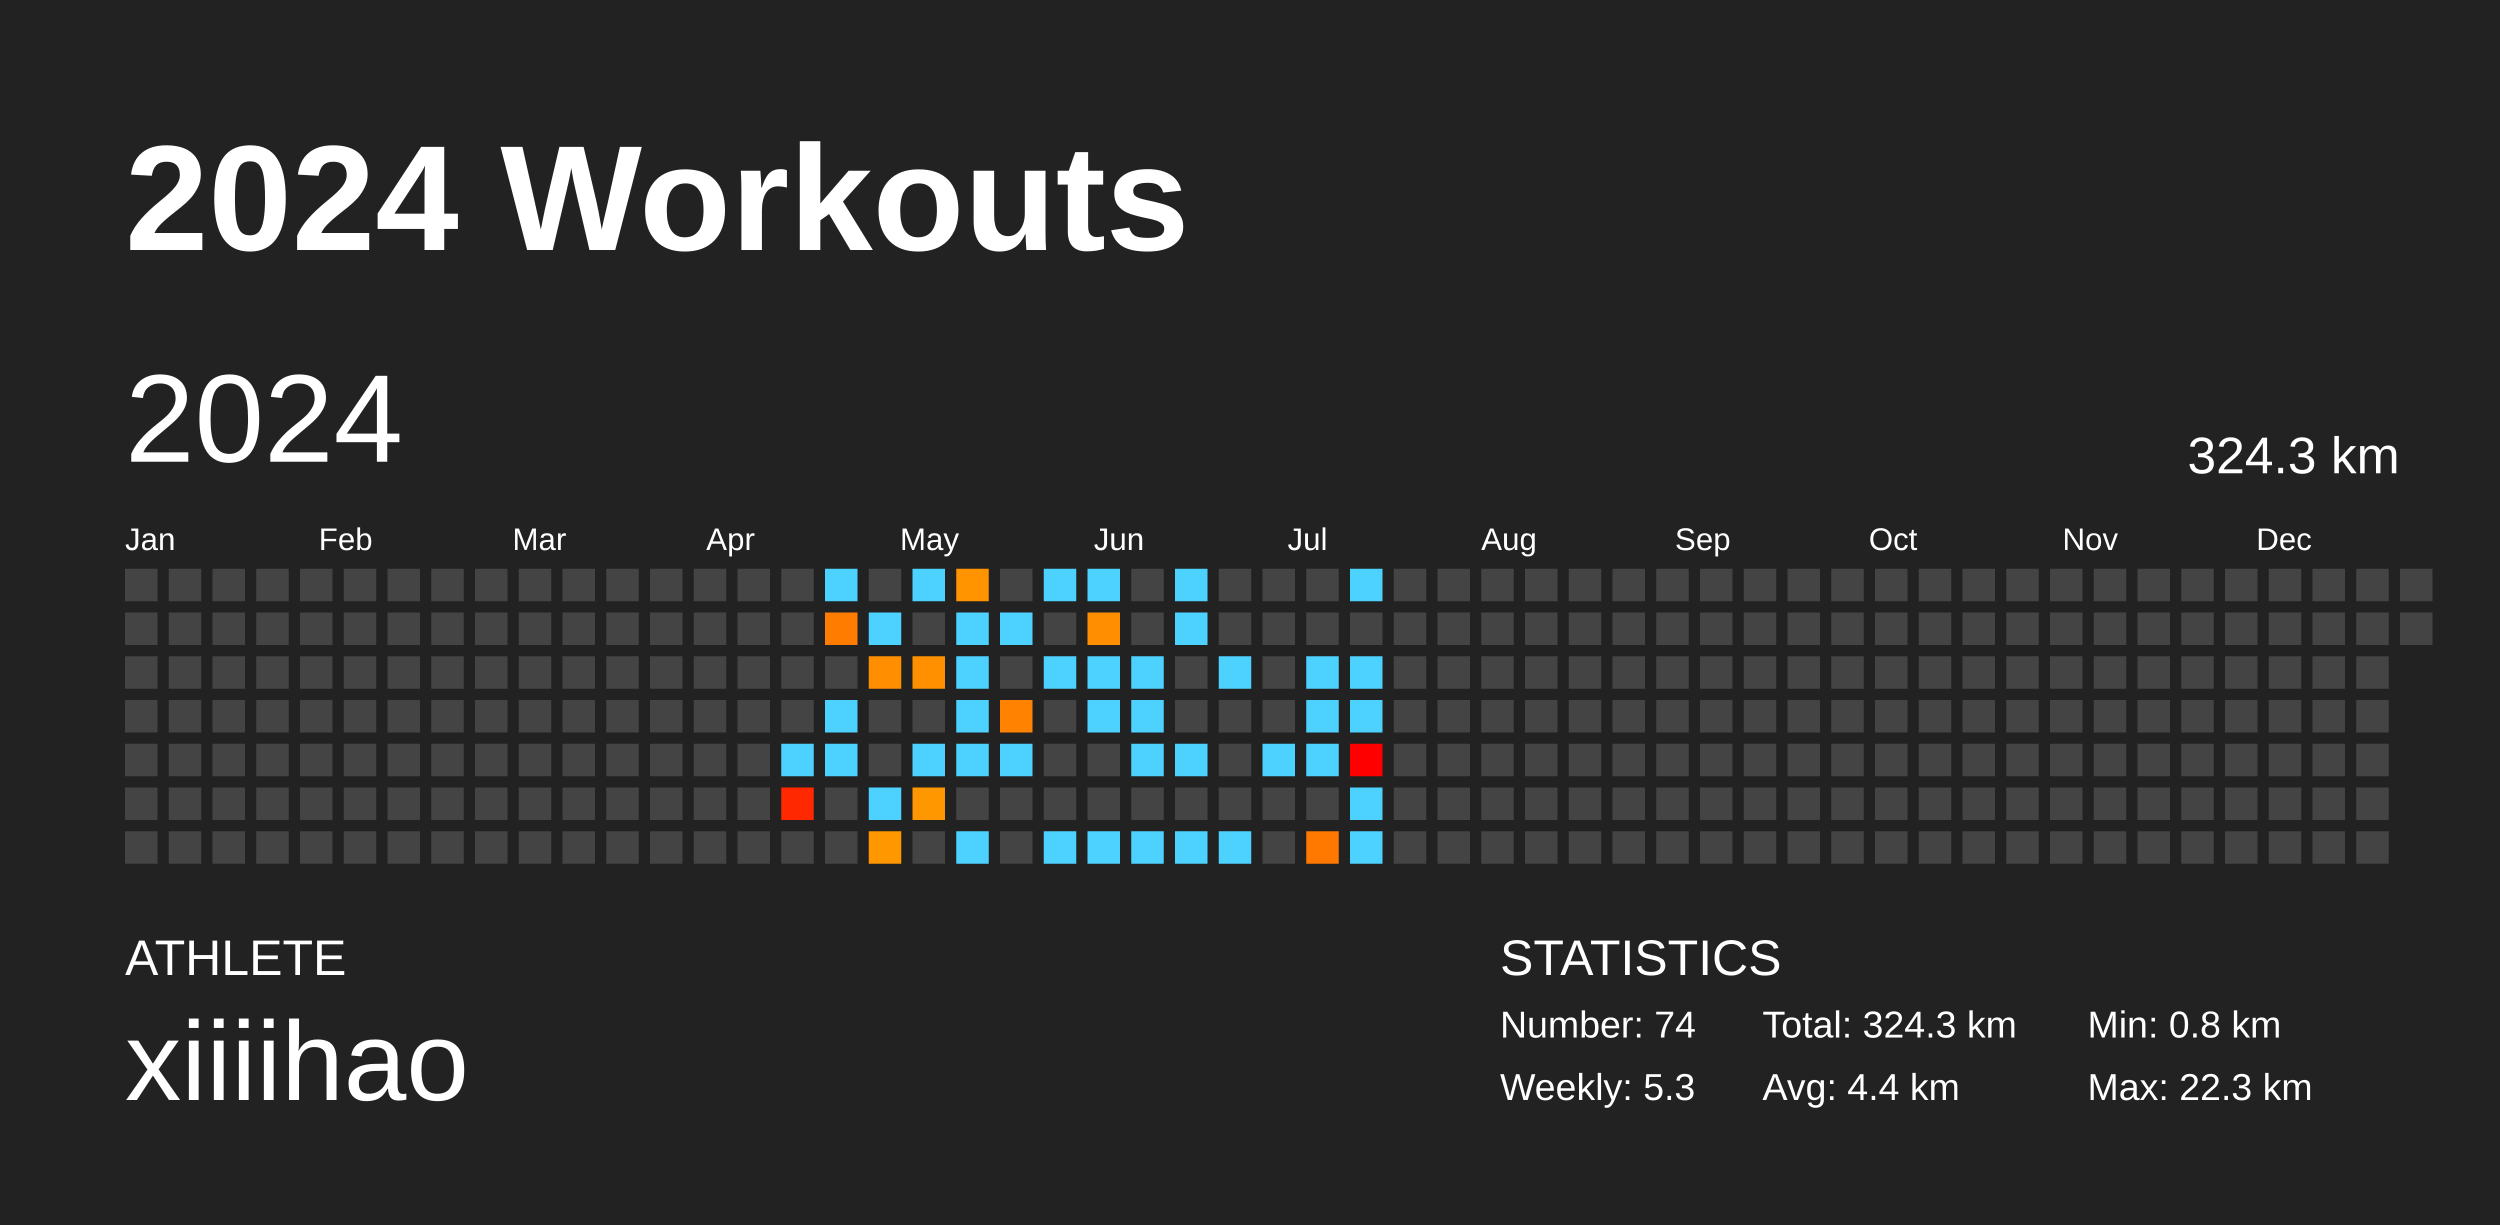
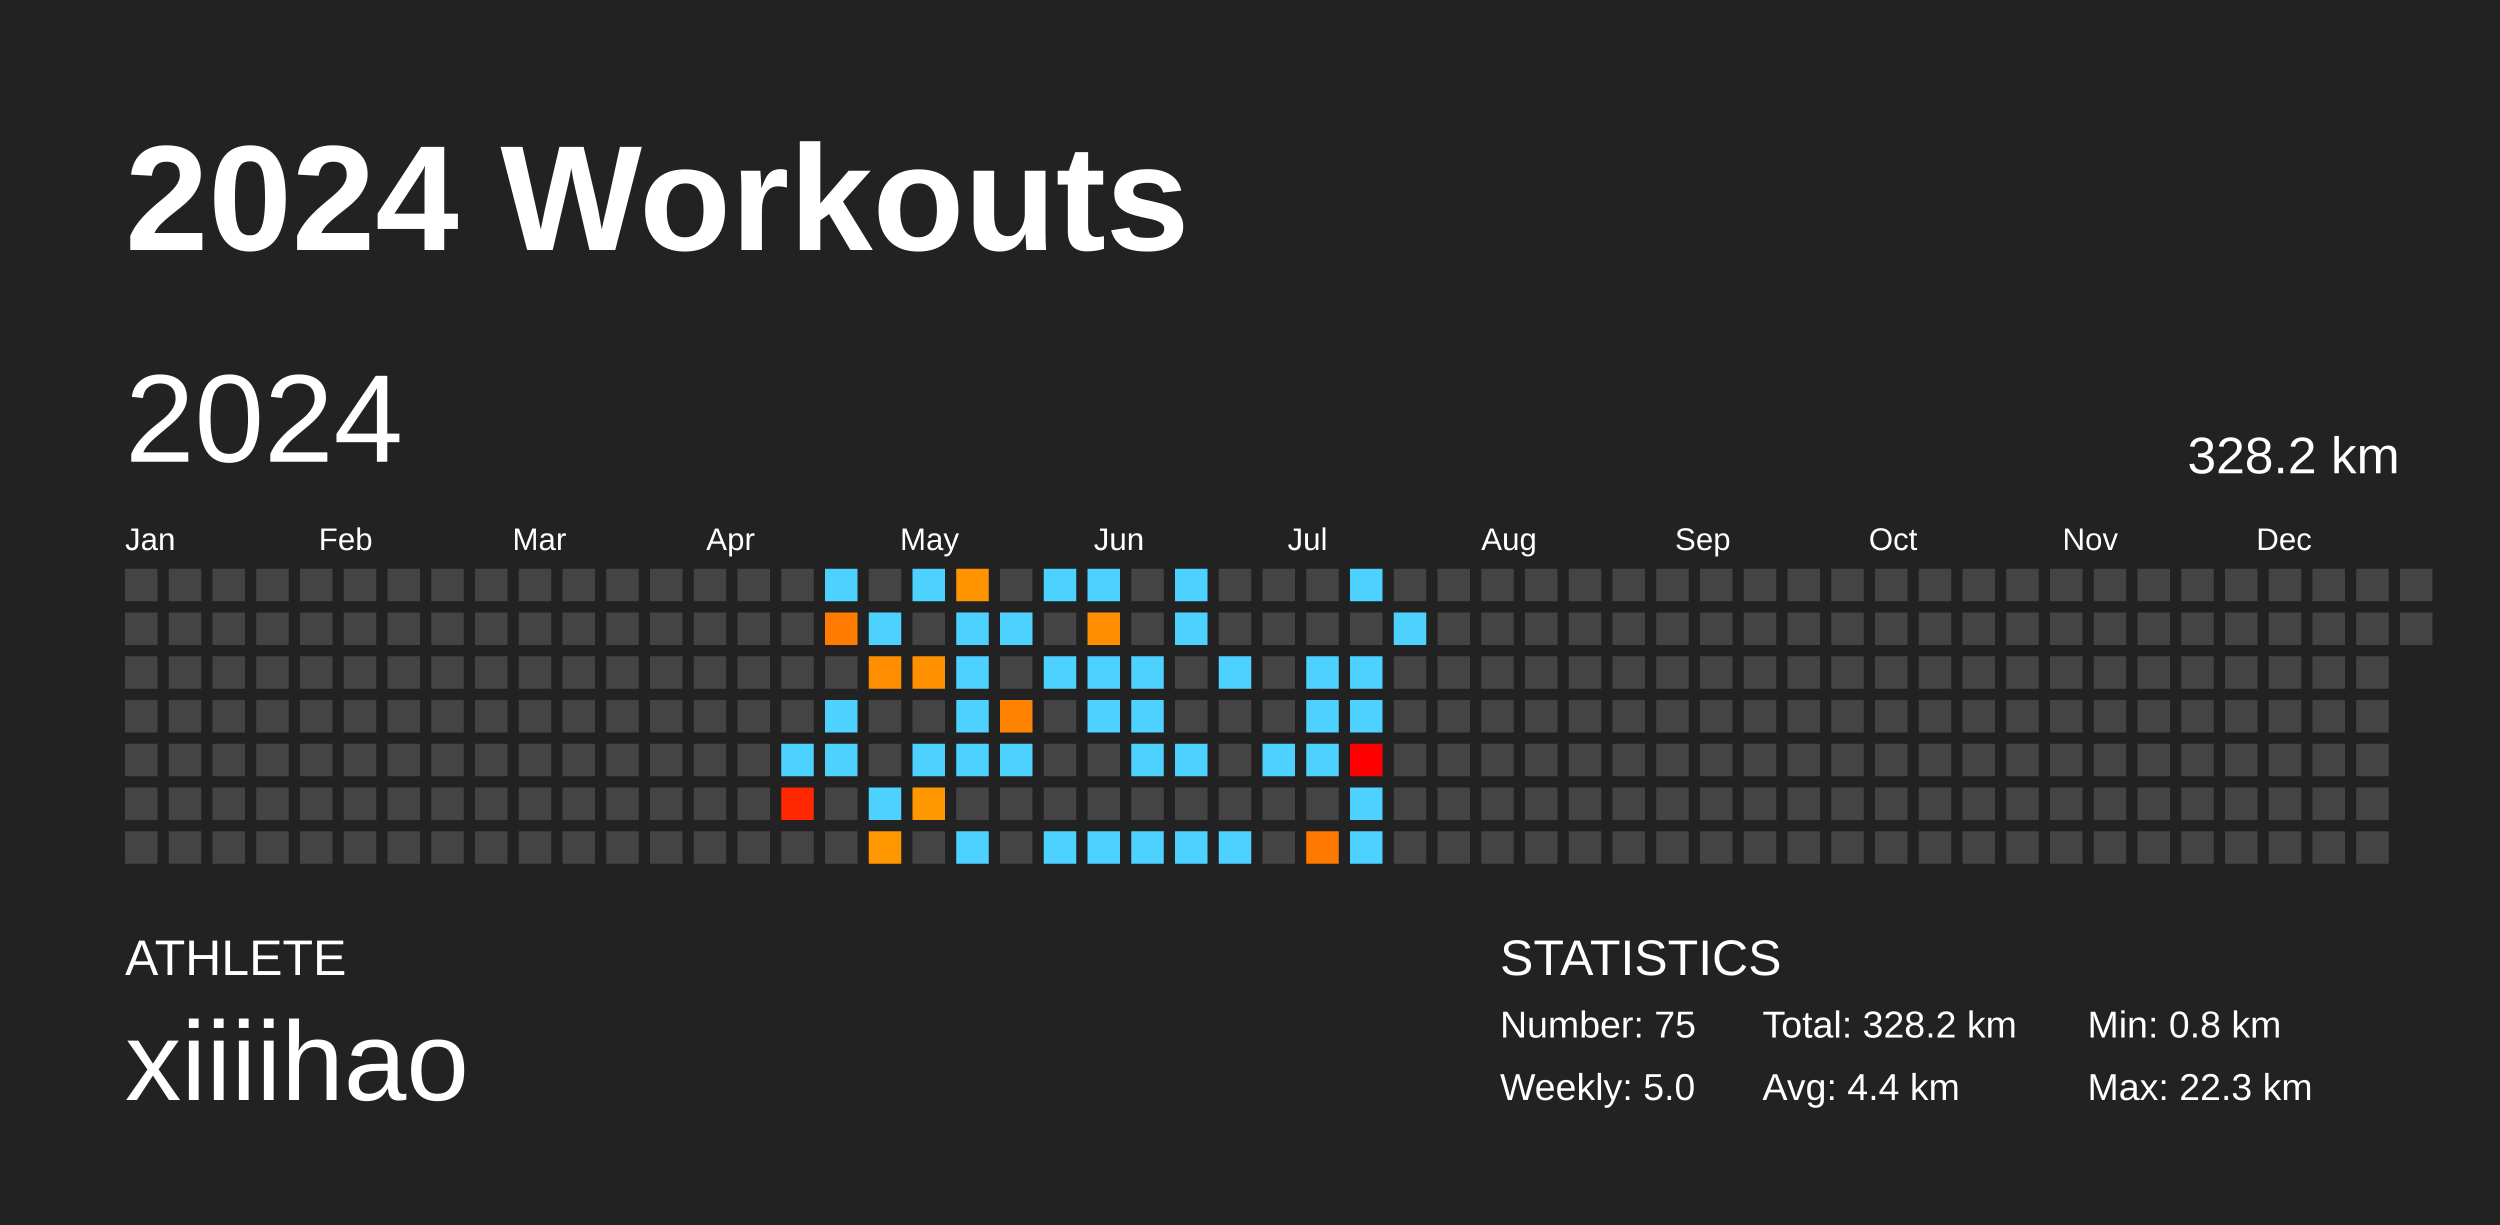
<svg xmlns="http://www.w3.org/2000/svg" baseProfile="full" height="98mm" version="1.1" viewBox="0,0,200,98" width="200mm">
  <defs />
  <rect fill="#222222" height="98" width="200" x="0" y="0" />
  <text fill="#FFFFFF" style="font-size:12px; font-family:Arial; font-weight:bold;" x="10" y="20">2024 Workouts</text>
  <text fill="#FFFFFF" style="font-size:4px; font-family:Arial" x="10" y="78">ATHLETE</text>
  <text fill="#FFFFFF" style="font-size:9px; font-family:Arial" x="10" y="88">xiiiihao</text>
  <text fill="#FFFFFF" style="font-size:4px; font-family:Arial" x="120" y="78">STATISTICS</text>
-   <text fill="#FFFFFF" style="font-size:3px; font-family:Arial" x="120" y="83">Number: 74</text>
-   <text fill="#FFFFFF" style="font-size:3px; font-family:Arial" x="120" y="88">Weekly: 5.3</text>
-   <text fill="#FFFFFF" style="font-size:3px; font-family:Arial" x="141" y="83">Total: 324.3 km</text>
+   <text fill="#FFFFFF" style="font-size:3px; font-family:Arial" x="120" y="83">Number: 75</text>
+   <text fill="#FFFFFF" style="font-size:3px; font-family:Arial" x="120" y="88">Weekly: 5.0</text>
+   <text fill="#FFFFFF" style="font-size:3px; font-family:Arial" x="141" y="83">Total: 328.2 km</text>
  <text fill="#FFFFFF" style="font-size:3px; font-family:Arial" x="141" y="88">Avg: 4.4 km</text>
  <text fill="#FFFFFF" style="font-size:3px; font-family:Arial" x="167" y="83">Min: 0.8 km</text>
  <text fill="#FFFFFF" style="font-size:3px; font-family:Arial" x="167" y="88">Max: 22.3 km</text>
  <text dominant-baseline="hanging" fill="#FFFFFF" style="font-size:10.0px; font-family:Arial;" x="10" y="30">2024</text>
-   <text dominant-baseline="hanging" fill="#FFFFFF" style="font-size:4.125px; font-family:Arial;" x="175" y="35">324.3 km</text>
+   <text dominant-baseline="hanging" fill="#FFFFFF" style="font-size:4.125px; font-family:Arial;" x="175" y="35">328.2 km</text>
  <text fill="#FFFFFF" style="font-size:2.5px; font-family:Arial" x="10.0" y="44">Jan</text>
  <text fill="#FFFFFF" style="font-size:2.5px; font-family:Arial" x="25.5" y="44">Feb</text>
  <text fill="#FFFFFF" style="font-size:2.5px; font-family:Arial" x="41.0" y="44">Mar</text>
  <text fill="#FFFFFF" style="font-size:2.5px; font-family:Arial" x="56.5" y="44">Apr</text>
  <text fill="#FFFFFF" style="font-size:2.5px; font-family:Arial" x="72.0" y="44">May</text>
  <text fill="#FFFFFF" style="font-size:2.5px; font-family:Arial" x="87.5" y="44">Jun</text>
  <text fill="#FFFFFF" style="font-size:2.5px; font-family:Arial" x="103.0" y="44">Jul</text>
  <text fill="#FFFFFF" style="font-size:2.5px; font-family:Arial" x="118.5" y="44">Aug</text>
  <text fill="#FFFFFF" style="font-size:2.5px; font-family:Arial" x="134.0" y="44">Sep</text>
  <text fill="#FFFFFF" style="font-size:2.5px; font-family:Arial" x="149.5" y="44">Oct</text>
  <text fill="#FFFFFF" style="font-size:2.5px; font-family:Arial" x="165.0" y="44">Nov</text>
  <text fill="#FFFFFF" style="font-size:2.5px; font-family:Arial" x="180.5" y="44">Dec</text>
  <rect fill="#444444" height="2.6" width="2.6" x="10.0" y="45.5" />
  <rect fill="#444444" height="2.6" width="2.6" x="10.0" y="49.0" />
  <rect fill="#444444" height="2.6" width="2.6" x="10.0" y="52.5" />
  <rect fill="#444444" height="2.6" width="2.6" x="10.0" y="56.0" />
  <rect fill="#444444" height="2.6" width="2.6" x="10.0" y="59.5" />
  <rect fill="#444444" height="2.6" width="2.6" x="10.0" y="63.0" />
  <rect fill="#444444" height="2.6" width="2.6" x="10.0" y="66.5" />
  <rect fill="#444444" height="2.6" width="2.6" x="13.5" y="45.5" />
  <rect fill="#444444" height="2.6" width="2.6" x="13.5" y="49.0" />
  <rect fill="#444444" height="2.6" width="2.6" x="13.5" y="52.5" />
  <rect fill="#444444" height="2.6" width="2.6" x="13.5" y="56.0" />
  <rect fill="#444444" height="2.6" width="2.6" x="13.5" y="59.5" />
  <rect fill="#444444" height="2.6" width="2.6" x="13.5" y="63.0" />
  <rect fill="#444444" height="2.6" width="2.6" x="13.5" y="66.5" />
  <rect fill="#444444" height="2.6" width="2.6" x="17.0" y="45.5" />
  <rect fill="#444444" height="2.6" width="2.6" x="17.0" y="49.0" />
  <rect fill="#444444" height="2.6" width="2.6" x="17.0" y="52.5" />
  <rect fill="#444444" height="2.6" width="2.6" x="17.0" y="56.0" />
  <rect fill="#444444" height="2.6" width="2.6" x="17.0" y="59.5" />
  <rect fill="#444444" height="2.6" width="2.6" x="17.0" y="63.0" />
  <rect fill="#444444" height="2.6" width="2.6" x="17.0" y="66.5" />
  <rect fill="#444444" height="2.6" width="2.6" x="20.5" y="45.5" />
  <rect fill="#444444" height="2.6" width="2.6" x="20.5" y="49.0" />
  <rect fill="#444444" height="2.6" width="2.6" x="20.5" y="52.5" />
  <rect fill="#444444" height="2.6" width="2.6" x="20.5" y="56.0" />
  <rect fill="#444444" height="2.6" width="2.6" x="20.5" y="59.5" />
  <rect fill="#444444" height="2.6" width="2.6" x="20.5" y="63.0" />
  <rect fill="#444444" height="2.6" width="2.6" x="20.5" y="66.5" />
  <rect fill="#444444" height="2.6" width="2.6" x="24.0" y="45.5" />
  <rect fill="#444444" height="2.6" width="2.6" x="24.0" y="49.0" />
  <rect fill="#444444" height="2.6" width="2.6" x="24.0" y="52.5" />
  <rect fill="#444444" height="2.6" width="2.6" x="24.0" y="56.0" />
  <rect fill="#444444" height="2.6" width="2.6" x="24.0" y="59.5" />
  <rect fill="#444444" height="2.6" width="2.6" x="24.0" y="63.0" />
  <rect fill="#444444" height="2.6" width="2.6" x="24.0" y="66.5" />
  <rect fill="#444444" height="2.6" width="2.6" x="27.5" y="45.5" />
  <rect fill="#444444" height="2.6" width="2.6" x="27.5" y="49.0" />
  <rect fill="#444444" height="2.6" width="2.6" x="27.5" y="52.5" />
  <rect fill="#444444" height="2.6" width="2.6" x="27.5" y="56.0" />
  <rect fill="#444444" height="2.6" width="2.6" x="27.5" y="59.5" />
  <rect fill="#444444" height="2.6" width="2.6" x="27.5" y="63.0" />
  <rect fill="#444444" height="2.6" width="2.6" x="27.5" y="66.5" />
  <rect fill="#444444" height="2.6" width="2.6" x="31.0" y="45.5" />
  <rect fill="#444444" height="2.6" width="2.6" x="31.0" y="49.0" />
  <rect fill="#444444" height="2.6" width="2.6" x="31.0" y="52.5" />
  <rect fill="#444444" height="2.6" width="2.6" x="31.0" y="56.0" />
  <rect fill="#444444" height="2.6" width="2.6" x="31.0" y="59.5" />
  <rect fill="#444444" height="2.6" width="2.6" x="31.0" y="63.0" />
  <rect fill="#444444" height="2.6" width="2.6" x="31.0" y="66.5" />
  <rect fill="#444444" height="2.6" width="2.6" x="34.5" y="45.5" />
  <rect fill="#444444" height="2.6" width="2.6" x="34.5" y="49.0" />
  <rect fill="#444444" height="2.6" width="2.6" x="34.5" y="52.5" />
  <rect fill="#444444" height="2.6" width="2.6" x="34.5" y="56.0" />
  <rect fill="#444444" height="2.6" width="2.6" x="34.5" y="59.5" />
  <rect fill="#444444" height="2.6" width="2.6" x="34.5" y="63.0" />
  <rect fill="#444444" height="2.6" width="2.6" x="34.5" y="66.5" />
  <rect fill="#444444" height="2.6" width="2.6" x="38.0" y="45.5" />
  <rect fill="#444444" height="2.6" width="2.6" x="38.0" y="49.0" />
  <rect fill="#444444" height="2.6" width="2.6" x="38.0" y="52.5" />
  <rect fill="#444444" height="2.6" width="2.6" x="38.0" y="56.0" />
  <rect fill="#444444" height="2.6" width="2.6" x="38.0" y="59.5" />
  <rect fill="#444444" height="2.6" width="2.6" x="38.0" y="63.0" />
  <rect fill="#444444" height="2.6" width="2.6" x="38.0" y="66.5" />
  <rect fill="#444444" height="2.6" width="2.6" x="41.5" y="45.5" />
  <rect fill="#444444" height="2.6" width="2.6" x="41.5" y="49.0" />
  <rect fill="#444444" height="2.6" width="2.6" x="41.5" y="52.5" />
  <rect fill="#444444" height="2.6" width="2.6" x="41.5" y="56.0" />
  <rect fill="#444444" height="2.6" width="2.6" x="41.5" y="59.5" />
  <rect fill="#444444" height="2.6" width="2.6" x="41.5" y="63.0" />
  <rect fill="#444444" height="2.6" width="2.6" x="41.5" y="66.5" />
  <rect fill="#444444" height="2.6" width="2.6" x="45.0" y="45.5" />
  <rect fill="#444444" height="2.6" width="2.6" x="45.0" y="49.0" />
  <rect fill="#444444" height="2.6" width="2.6" x="45.0" y="52.5" />
  <rect fill="#444444" height="2.6" width="2.6" x="45.0" y="56.0" />
  <rect fill="#444444" height="2.6" width="2.6" x="45.0" y="59.5" />
  <rect fill="#444444" height="2.6" width="2.6" x="45.0" y="63.0" />
  <rect fill="#444444" height="2.6" width="2.6" x="45.0" y="66.5" />
  <rect fill="#444444" height="2.6" width="2.6" x="48.5" y="45.5" />
  <rect fill="#444444" height="2.6" width="2.6" x="48.5" y="49.0" />
  <rect fill="#444444" height="2.6" width="2.6" x="48.5" y="52.5" />
  <rect fill="#444444" height="2.6" width="2.6" x="48.5" y="56.0" />
  <rect fill="#444444" height="2.6" width="2.6" x="48.5" y="59.5" />
  <rect fill="#444444" height="2.6" width="2.6" x="48.5" y="63.0" />
  <rect fill="#444444" height="2.6" width="2.6" x="48.5" y="66.5" />
  <rect fill="#444444" height="2.6" width="2.6" x="52.0" y="45.5" />
  <rect fill="#444444" height="2.6" width="2.6" x="52.0" y="49.0" />
  <rect fill="#444444" height="2.6" width="2.6" x="52.0" y="52.5" />
  <rect fill="#444444" height="2.6" width="2.6" x="52.0" y="56.0" />
  <rect fill="#444444" height="2.6" width="2.6" x="52.0" y="59.5" />
  <rect fill="#444444" height="2.6" width="2.6" x="52.0" y="63.0" />
  <rect fill="#444444" height="2.6" width="2.6" x="52.0" y="66.5" />
  <rect fill="#444444" height="2.6" width="2.6" x="55.5" y="45.5" />
  <rect fill="#444444" height="2.6" width="2.6" x="55.5" y="49.0" />
  <rect fill="#444444" height="2.6" width="2.6" x="55.5" y="52.5" />
  <rect fill="#444444" height="2.6" width="2.6" x="55.5" y="56.0" />
  <rect fill="#444444" height="2.6" width="2.6" x="55.5" y="59.5" />
  <rect fill="#444444" height="2.6" width="2.6" x="55.5" y="63.0" />
  <rect fill="#444444" height="2.6" width="2.6" x="55.5" y="66.5" />
  <rect fill="#444444" height="2.6" width="2.6" x="59.0" y="45.5" />
  <rect fill="#444444" height="2.6" width="2.6" x="59.0" y="49.0" />
  <rect fill="#444444" height="2.6" width="2.6" x="59.0" y="52.5" />
  <rect fill="#444444" height="2.6" width="2.6" x="59.0" y="56.0" />
  <rect fill="#444444" height="2.6" width="2.6" x="59.0" y="59.5" />
  <rect fill="#444444" height="2.6" width="2.6" x="59.0" y="63.0" />
  <rect fill="#444444" height="2.6" width="2.6" x="59.0" y="66.5" />
  <rect fill="#444444" height="2.6" width="2.6" x="62.5" y="45.5" />
  <rect fill="#444444" height="2.6" width="2.6" x="62.5" y="49.0" />
  <rect fill="#444444" height="2.6" width="2.6" x="62.5" y="52.5" />
  <rect fill="#444444" height="2.6" width="2.6" x="62.5" y="56.0" />
  <rect fill="#4dd2ff" height="2.6" width="2.6" x="62.5" y="59.5" />
  <rect fill="#ff2800" height="2.6" width="2.6" x="62.5" y="63.0" />
  <rect fill="#444444" height="2.6" width="2.6" x="62.5" y="66.5" />
  <rect fill="#4dd2ff" height="2.6" width="2.6" x="66.0" y="45.5" />
  <rect fill="#ff7c00" height="2.6" width="2.6" x="66.0" y="49.0" />
  <rect fill="#444444" height="2.6" width="2.6" x="66.0" y="52.5" />
  <rect fill="#4dd2ff" height="2.6" width="2.6" x="66.0" y="56.0" />
  <rect fill="#4dd2ff" height="2.6" width="2.6" x="66.0" y="59.5" />
  <rect fill="#444444" height="2.6" width="2.6" x="66.0" y="63.0" />
  <rect fill="#444444" height="2.6" width="2.6" x="66.0" y="66.5" />
  <rect fill="#444444" height="2.6" width="2.6" x="69.5" y="45.5" />
  <rect fill="#4dd2ff" height="2.6" width="2.6" x="69.5" y="49.0" />
  <rect fill="#ff8f00" height="2.6" width="2.6" x="69.5" y="52.5" />
  <rect fill="#444444" height="2.6" width="2.6" x="69.5" y="56.0" />
  <rect fill="#444444" height="2.6" width="2.6" x="69.5" y="59.5" />
  <rect fill="#4dd2ff" height="2.6" width="2.6" x="69.5" y="63.0" />
  <rect fill="#ff9700" height="2.6" width="2.6" x="69.5" y="66.5" />
  <rect fill="#4dd2ff" height="2.6" width="2.6" x="73.0" y="45.5" />
  <rect fill="#444444" height="2.6" width="2.6" x="73.0" y="49.0" />
  <rect fill="#ff9100" height="2.6" width="2.6" x="73.0" y="52.5" />
  <rect fill="#444444" height="2.6" width="2.6" x="73.0" y="56.0" />
  <rect fill="#4dd2ff" height="2.6" width="2.6" x="73.0" y="59.5" />
  <rect fill="#ff9700" height="2.6" width="2.6" x="73.0" y="63.0" />
  <rect fill="#444444" height="2.6" width="2.6" x="73.0" y="66.5" />
  <rect fill="#ff9400" height="2.6" width="2.6" x="76.5" y="45.5" />
  <rect fill="#4dd2ff" height="2.6" width="2.6" x="76.5" y="49.0" />
  <rect fill="#4dd2ff" height="2.6" width="2.6" x="76.5" y="52.5" />
  <rect fill="#4dd2ff" height="2.6" width="2.6" x="76.5" y="56.0" />
  <rect fill="#4dd2ff" height="2.6" width="2.6" x="76.5" y="59.5" />
  <rect fill="#444444" height="2.6" width="2.6" x="76.5" y="63.0" />
  <rect fill="#4dd2ff" height="2.6" width="2.6" x="76.5" y="66.5" />
  <rect fill="#444444" height="2.6" width="2.6" x="80.0" y="45.5" />
  <rect fill="#4dd2ff" height="2.6" width="2.6" x="80.0" y="49.0" />
  <rect fill="#444444" height="2.6" width="2.6" x="80.0" y="52.5" />
  <rect fill="#ff8300" height="2.6" width="2.6" x="80.0" y="56.0" />
  <rect fill="#4dd2ff" height="2.6" width="2.6" x="80.0" y="59.5" />
  <rect fill="#444444" height="2.6" width="2.6" x="80.0" y="63.0" />
  <rect fill="#444444" height="2.6" width="2.6" x="80.0" y="66.5" />
  <rect fill="#4dd2ff" height="2.6" width="2.6" x="83.5" y="45.5" />
  <rect fill="#444444" height="2.6" width="2.6" x="83.5" y="49.0" />
  <rect fill="#4dd2ff" height="2.6" width="2.6" x="83.5" y="52.5" />
  <rect fill="#444444" height="2.6" width="2.6" x="83.5" y="56.0" />
  <rect fill="#444444" height="2.6" width="2.6" x="83.5" y="59.5" />
  <rect fill="#444444" height="2.6" width="2.6" x="83.5" y="63.0" />
  <rect fill="#4dd2ff" height="2.6" width="2.6" x="83.5" y="66.5" />
  <rect fill="#4dd2ff" height="2.6" width="2.6" x="87.0" y="45.5" />
  <rect fill="#ff8f00" height="2.6" width="2.6" x="87.0" y="49.0" />
  <rect fill="#4dd2ff" height="2.6" width="2.6" x="87.0" y="52.5" />
  <rect fill="#4dd2ff" height="2.6" width="2.6" x="87.0" y="56.0" />
  <rect fill="#444444" height="2.6" width="2.6" x="87.0" y="59.5" />
  <rect fill="#444444" height="2.6" width="2.6" x="87.0" y="63.0" />
  <rect fill="#4dd2ff" height="2.6" width="2.6" x="87.0" y="66.5" />
  <rect fill="#444444" height="2.6" width="2.6" x="90.5" y="45.5" />
  <rect fill="#444444" height="2.6" width="2.6" x="90.5" y="49.0" />
  <rect fill="#4dd2ff" height="2.6" width="2.6" x="90.5" y="52.5" />
  <rect fill="#4dd2ff" height="2.6" width="2.6" x="90.5" y="56.0" />
  <rect fill="#4dd2ff" height="2.6" width="2.6" x="90.5" y="59.5" />
  <rect fill="#444444" height="2.6" width="2.6" x="90.5" y="63.0" />
  <rect fill="#4dd2ff" height="2.6" width="2.6" x="90.5" y="66.5" />
  <rect fill="#4dd2ff" height="2.6" width="2.6" x="94.0" y="45.5" />
  <rect fill="#4dd2ff" height="2.6" width="2.6" x="94.0" y="49.0" />
  <rect fill="#444444" height="2.6" width="2.6" x="94.0" y="52.5" />
  <rect fill="#444444" height="2.6" width="2.6" x="94.0" y="56.0" />
  <rect fill="#4dd2ff" height="2.6" width="2.6" x="94.0" y="59.5" />
  <rect fill="#444444" height="2.6" width="2.6" x="94.0" y="63.0" />
  <rect fill="#4dd2ff" height="2.6" width="2.6" x="94.0" y="66.5" />
  <rect fill="#444444" height="2.6" width="2.6" x="97.5" y="45.5" />
  <rect fill="#444444" height="2.6" width="2.6" x="97.5" y="49.0" />
  <rect fill="#4dd2ff" height="2.6" width="2.6" x="97.5" y="52.5" />
  <rect fill="#444444" height="2.6" width="2.6" x="97.5" y="56.0" />
  <rect fill="#444444" height="2.6" width="2.6" x="97.5" y="59.5" />
  <rect fill="#444444" height="2.6" width="2.6" x="97.5" y="63.0" />
  <rect fill="#4dd2ff" height="2.6" width="2.6" x="97.5" y="66.5" />
  <rect fill="#444444" height="2.6" width="2.6" x="101.0" y="45.5" />
  <rect fill="#444444" height="2.6" width="2.6" x="101.0" y="49.0" />
  <rect fill="#444444" height="2.6" width="2.6" x="101.0" y="52.5" />
  <rect fill="#444444" height="2.6" width="2.6" x="101.0" y="56.0" />
  <rect fill="#4dd2ff" height="2.6" width="2.6" x="101.0" y="59.5" />
  <rect fill="#444444" height="2.6" width="2.6" x="101.0" y="63.0" />
  <rect fill="#444444" height="2.6" width="2.6" x="101.0" y="66.5" />
  <rect fill="#444444" height="2.6" width="2.6" x="104.5" y="45.5" />
  <rect fill="#444444" height="2.6" width="2.6" x="104.5" y="49.0" />
  <rect fill="#4dd2ff" height="2.6" width="2.6" x="104.5" y="52.5" />
  <rect fill="#4dd2ff" height="2.6" width="2.6" x="104.5" y="56.0" />
  <rect fill="#4dd2ff" height="2.6" width="2.6" x="104.5" y="59.5" />
  <rect fill="#444444" height="2.6" width="2.6" x="104.5" y="63.0" />
  <rect fill="#ff7800" height="2.6" width="2.6" x="104.5" y="66.5" />
  <rect fill="#4dd2ff" height="2.6" width="2.6" x="108.0" y="45.5" />
  <rect fill="#444444" height="2.6" width="2.6" x="108.0" y="49.0" />
  <rect fill="#4dd2ff" height="2.6" width="2.6" x="108.0" y="52.5" />
  <rect fill="#4dd2ff" height="2.6" width="2.6" x="108.0" y="56.0" />
  <rect fill="red" height="2.6" width="2.6" x="108.0" y="59.5" />
  <rect fill="#4dd2ff" height="2.6" width="2.6" x="108.0" y="63.0" />
  <rect fill="#4dd2ff" height="2.6" width="2.6" x="108.0" y="66.5" />
  <rect fill="#444444" height="2.6" width="2.6" x="111.5" y="45.5" />
-   <rect fill="#444444" height="2.6" width="2.6" x="111.5" y="49.0" />
+   <rect fill="#4dd2ff" height="2.6" width="2.6" x="111.5" y="49.0" />
  <rect fill="#444444" height="2.6" width="2.6" x="111.5" y="52.5" />
  <rect fill="#444444" height="2.6" width="2.6" x="111.5" y="56.0" />
  <rect fill="#444444" height="2.6" width="2.6" x="111.5" y="59.5" />
  <rect fill="#444444" height="2.6" width="2.6" x="111.5" y="63.0" />
  <rect fill="#444444" height="2.6" width="2.6" x="111.5" y="66.5" />
  <rect fill="#444444" height="2.6" width="2.6" x="115.0" y="45.5" />
  <rect fill="#444444" height="2.6" width="2.6" x="115.0" y="49.0" />
  <rect fill="#444444" height="2.6" width="2.6" x="115.0" y="52.5" />
  <rect fill="#444444" height="2.6" width="2.6" x="115.0" y="56.0" />
  <rect fill="#444444" height="2.6" width="2.6" x="115.0" y="59.5" />
  <rect fill="#444444" height="2.6" width="2.6" x="115.0" y="63.0" />
  <rect fill="#444444" height="2.6" width="2.6" x="115.0" y="66.5" />
  <rect fill="#444444" height="2.6" width="2.6" x="118.5" y="45.5" />
  <rect fill="#444444" height="2.6" width="2.6" x="118.5" y="49.0" />
  <rect fill="#444444" height="2.6" width="2.6" x="118.5" y="52.5" />
  <rect fill="#444444" height="2.6" width="2.6" x="118.5" y="56.0" />
  <rect fill="#444444" height="2.6" width="2.6" x="118.5" y="59.5" />
  <rect fill="#444444" height="2.6" width="2.6" x="118.5" y="63.0" />
  <rect fill="#444444" height="2.6" width="2.6" x="118.5" y="66.5" />
  <rect fill="#444444" height="2.6" width="2.6" x="122.0" y="45.5" />
  <rect fill="#444444" height="2.6" width="2.6" x="122.0" y="49.0" />
  <rect fill="#444444" height="2.6" width="2.6" x="122.0" y="52.5" />
  <rect fill="#444444" height="2.6" width="2.6" x="122.0" y="56.0" />
  <rect fill="#444444" height="2.6" width="2.6" x="122.0" y="59.5" />
  <rect fill="#444444" height="2.6" width="2.6" x="122.0" y="63.0" />
  <rect fill="#444444" height="2.6" width="2.6" x="122.0" y="66.5" />
  <rect fill="#444444" height="2.6" width="2.6" x="125.5" y="45.5" />
  <rect fill="#444444" height="2.6" width="2.6" x="125.5" y="49.0" />
  <rect fill="#444444" height="2.6" width="2.6" x="125.5" y="52.5" />
  <rect fill="#444444" height="2.6" width="2.6" x="125.5" y="56.0" />
  <rect fill="#444444" height="2.6" width="2.6" x="125.5" y="59.5" />
  <rect fill="#444444" height="2.6" width="2.6" x="125.5" y="63.0" />
  <rect fill="#444444" height="2.6" width="2.6" x="125.5" y="66.5" />
  <rect fill="#444444" height="2.6" width="2.6" x="129.0" y="45.5" />
  <rect fill="#444444" height="2.6" width="2.6" x="129.0" y="49.0" />
  <rect fill="#444444" height="2.6" width="2.6" x="129.0" y="52.5" />
  <rect fill="#444444" height="2.6" width="2.6" x="129.0" y="56.0" />
  <rect fill="#444444" height="2.6" width="2.6" x="129.0" y="59.5" />
  <rect fill="#444444" height="2.6" width="2.6" x="129.0" y="63.0" />
  <rect fill="#444444" height="2.6" width="2.6" x="129.0" y="66.5" />
  <rect fill="#444444" height="2.6" width="2.6" x="132.5" y="45.5" />
  <rect fill="#444444" height="2.6" width="2.6" x="132.5" y="49.0" />
  <rect fill="#444444" height="2.6" width="2.6" x="132.5" y="52.5" />
  <rect fill="#444444" height="2.6" width="2.6" x="132.5" y="56.0" />
  <rect fill="#444444" height="2.6" width="2.6" x="132.5" y="59.5" />
  <rect fill="#444444" height="2.6" width="2.6" x="132.5" y="63.0" />
  <rect fill="#444444" height="2.6" width="2.6" x="132.5" y="66.5" />
  <rect fill="#444444" height="2.6" width="2.6" x="136.0" y="45.5" />
  <rect fill="#444444" height="2.6" width="2.6" x="136.0" y="49.0" />
  <rect fill="#444444" height="2.6" width="2.6" x="136.0" y="52.5" />
  <rect fill="#444444" height="2.6" width="2.6" x="136.0" y="56.0" />
  <rect fill="#444444" height="2.6" width="2.6" x="136.0" y="59.5" />
  <rect fill="#444444" height="2.6" width="2.6" x="136.0" y="63.0" />
  <rect fill="#444444" height="2.6" width="2.6" x="136.0" y="66.5" />
  <rect fill="#444444" height="2.6" width="2.6" x="139.5" y="45.5" />
  <rect fill="#444444" height="2.6" width="2.6" x="139.5" y="49.0" />
  <rect fill="#444444" height="2.6" width="2.6" x="139.5" y="52.5" />
  <rect fill="#444444" height="2.6" width="2.6" x="139.5" y="56.0" />
  <rect fill="#444444" height="2.6" width="2.6" x="139.5" y="59.5" />
  <rect fill="#444444" height="2.6" width="2.6" x="139.5" y="63.0" />
  <rect fill="#444444" height="2.6" width="2.6" x="139.5" y="66.5" />
  <rect fill="#444444" height="2.6" width="2.6" x="143.0" y="45.5" />
  <rect fill="#444444" height="2.6" width="2.6" x="143.0" y="49.0" />
  <rect fill="#444444" height="2.6" width="2.6" x="143.0" y="52.5" />
  <rect fill="#444444" height="2.6" width="2.6" x="143.0" y="56.0" />
  <rect fill="#444444" height="2.6" width="2.6" x="143.0" y="59.5" />
  <rect fill="#444444" height="2.6" width="2.6" x="143.0" y="63.0" />
  <rect fill="#444444" height="2.6" width="2.6" x="143.0" y="66.5" />
  <rect fill="#444444" height="2.6" width="2.6" x="146.5" y="45.5" />
  <rect fill="#444444" height="2.6" width="2.6" x="146.5" y="49.0" />
  <rect fill="#444444" height="2.6" width="2.6" x="146.5" y="52.5" />
  <rect fill="#444444" height="2.6" width="2.6" x="146.5" y="56.0" />
  <rect fill="#444444" height="2.6" width="2.6" x="146.5" y="59.5" />
  <rect fill="#444444" height="2.6" width="2.6" x="146.5" y="63.0" />
  <rect fill="#444444" height="2.6" width="2.6" x="146.5" y="66.5" />
  <rect fill="#444444" height="2.6" width="2.6" x="150.0" y="45.5" />
  <rect fill="#444444" height="2.6" width="2.6" x="150.0" y="49.0" />
  <rect fill="#444444" height="2.6" width="2.6" x="150.0" y="52.5" />
  <rect fill="#444444" height="2.6" width="2.6" x="150.0" y="56.0" />
  <rect fill="#444444" height="2.6" width="2.6" x="150.0" y="59.5" />
  <rect fill="#444444" height="2.6" width="2.6" x="150.0" y="63.0" />
  <rect fill="#444444" height="2.6" width="2.6" x="150.0" y="66.5" />
  <rect fill="#444444" height="2.6" width="2.6" x="153.5" y="45.5" />
  <rect fill="#444444" height="2.6" width="2.6" x="153.5" y="49.0" />
  <rect fill="#444444" height="2.6" width="2.6" x="153.5" y="52.5" />
  <rect fill="#444444" height="2.6" width="2.6" x="153.5" y="56.0" />
  <rect fill="#444444" height="2.6" width="2.6" x="153.5" y="59.5" />
  <rect fill="#444444" height="2.6" width="2.6" x="153.5" y="63.0" />
  <rect fill="#444444" height="2.6" width="2.6" x="153.5" y="66.5" />
  <rect fill="#444444" height="2.6" width="2.6" x="157.0" y="45.5" />
  <rect fill="#444444" height="2.6" width="2.6" x="157.0" y="49.0" />
  <rect fill="#444444" height="2.6" width="2.6" x="157.0" y="52.5" />
  <rect fill="#444444" height="2.6" width="2.6" x="157.0" y="56.0" />
  <rect fill="#444444" height="2.6" width="2.6" x="157.0" y="59.5" />
  <rect fill="#444444" height="2.6" width="2.6" x="157.0" y="63.0" />
  <rect fill="#444444" height="2.6" width="2.6" x="157.0" y="66.5" />
  <rect fill="#444444" height="2.6" width="2.6" x="160.5" y="45.5" />
  <rect fill="#444444" height="2.6" width="2.6" x="160.5" y="49.0" />
  <rect fill="#444444" height="2.6" width="2.6" x="160.5" y="52.5" />
  <rect fill="#444444" height="2.6" width="2.6" x="160.5" y="56.0" />
  <rect fill="#444444" height="2.6" width="2.6" x="160.5" y="59.5" />
  <rect fill="#444444" height="2.6" width="2.6" x="160.5" y="63.0" />
  <rect fill="#444444" height="2.6" width="2.6" x="160.5" y="66.5" />
  <rect fill="#444444" height="2.6" width="2.6" x="164.0" y="45.5" />
  <rect fill="#444444" height="2.6" width="2.6" x="164.0" y="49.0" />
  <rect fill="#444444" height="2.6" width="2.6" x="164.0" y="52.5" />
  <rect fill="#444444" height="2.6" width="2.6" x="164.0" y="56.0" />
  <rect fill="#444444" height="2.6" width="2.6" x="164.0" y="59.5" />
  <rect fill="#444444" height="2.6" width="2.6" x="164.0" y="63.0" />
  <rect fill="#444444" height="2.6" width="2.6" x="164.0" y="66.5" />
  <rect fill="#444444" height="2.6" width="2.6" x="167.5" y="45.5" />
  <rect fill="#444444" height="2.6" width="2.6" x="167.5" y="49.0" />
  <rect fill="#444444" height="2.6" width="2.6" x="167.5" y="52.5" />
  <rect fill="#444444" height="2.6" width="2.6" x="167.5" y="56.0" />
  <rect fill="#444444" height="2.6" width="2.6" x="167.5" y="59.5" />
  <rect fill="#444444" height="2.6" width="2.6" x="167.5" y="63.0" />
  <rect fill="#444444" height="2.6" width="2.6" x="167.5" y="66.5" />
  <rect fill="#444444" height="2.6" width="2.6" x="171.0" y="45.5" />
  <rect fill="#444444" height="2.6" width="2.6" x="171.0" y="49.0" />
  <rect fill="#444444" height="2.6" width="2.6" x="171.0" y="52.5" />
  <rect fill="#444444" height="2.6" width="2.6" x="171.0" y="56.0" />
  <rect fill="#444444" height="2.6" width="2.6" x="171.0" y="59.5" />
  <rect fill="#444444" height="2.6" width="2.6" x="171.0" y="63.0" />
  <rect fill="#444444" height="2.6" width="2.6" x="171.0" y="66.5" />
  <rect fill="#444444" height="2.6" width="2.6" x="174.5" y="45.5" />
  <rect fill="#444444" height="2.6" width="2.6" x="174.5" y="49.0" />
  <rect fill="#444444" height="2.6" width="2.6" x="174.5" y="52.5" />
  <rect fill="#444444" height="2.6" width="2.6" x="174.5" y="56.0" />
  <rect fill="#444444" height="2.6" width="2.6" x="174.5" y="59.5" />
  <rect fill="#444444" height="2.6" width="2.6" x="174.5" y="63.0" />
  <rect fill="#444444" height="2.6" width="2.6" x="174.5" y="66.5" />
  <rect fill="#444444" height="2.6" width="2.6" x="178.0" y="45.5" />
  <rect fill="#444444" height="2.6" width="2.6" x="178.0" y="49.0" />
  <rect fill="#444444" height="2.6" width="2.6" x="178.0" y="52.5" />
  <rect fill="#444444" height="2.6" width="2.6" x="178.0" y="56.0" />
  <rect fill="#444444" height="2.6" width="2.6" x="178.0" y="59.5" />
  <rect fill="#444444" height="2.6" width="2.6" x="178.0" y="63.0" />
  <rect fill="#444444" height="2.6" width="2.6" x="178.0" y="66.5" />
  <rect fill="#444444" height="2.6" width="2.6" x="181.5" y="45.5" />
  <rect fill="#444444" height="2.6" width="2.6" x="181.5" y="49.0" />
  <rect fill="#444444" height="2.6" width="2.6" x="181.5" y="52.5" />
  <rect fill="#444444" height="2.6" width="2.6" x="181.5" y="56.0" />
  <rect fill="#444444" height="2.6" width="2.6" x="181.5" y="59.5" />
  <rect fill="#444444" height="2.6" width="2.6" x="181.5" y="63.0" />
  <rect fill="#444444" height="2.6" width="2.6" x="181.5" y="66.5" />
  <rect fill="#444444" height="2.6" width="2.6" x="185.0" y="45.5" />
  <rect fill="#444444" height="2.6" width="2.6" x="185.0" y="49.0" />
  <rect fill="#444444" height="2.6" width="2.6" x="185.0" y="52.5" />
  <rect fill="#444444" height="2.6" width="2.6" x="185.0" y="56.0" />
  <rect fill="#444444" height="2.6" width="2.6" x="185.0" y="59.5" />
  <rect fill="#444444" height="2.6" width="2.6" x="185.0" y="63.0" />
  <rect fill="#444444" height="2.6" width="2.6" x="185.0" y="66.5" />
  <rect fill="#444444" height="2.6" width="2.6" x="188.5" y="45.5" />
  <rect fill="#444444" height="2.6" width="2.6" x="188.5" y="49.0" />
  <rect fill="#444444" height="2.6" width="2.6" x="188.5" y="52.5" />
  <rect fill="#444444" height="2.6" width="2.6" x="188.5" y="56.0" />
  <rect fill="#444444" height="2.6" width="2.6" x="188.5" y="59.5" />
  <rect fill="#444444" height="2.6" width="2.6" x="188.5" y="63.0" />
  <rect fill="#444444" height="2.6" width="2.6" x="188.5" y="66.5" />
  <rect fill="#444444" height="2.6" width="2.6" x="192.0" y="45.5" />
  <rect fill="#444444" height="2.6" width="2.6" x="192.0" y="49.0" />
</svg>
